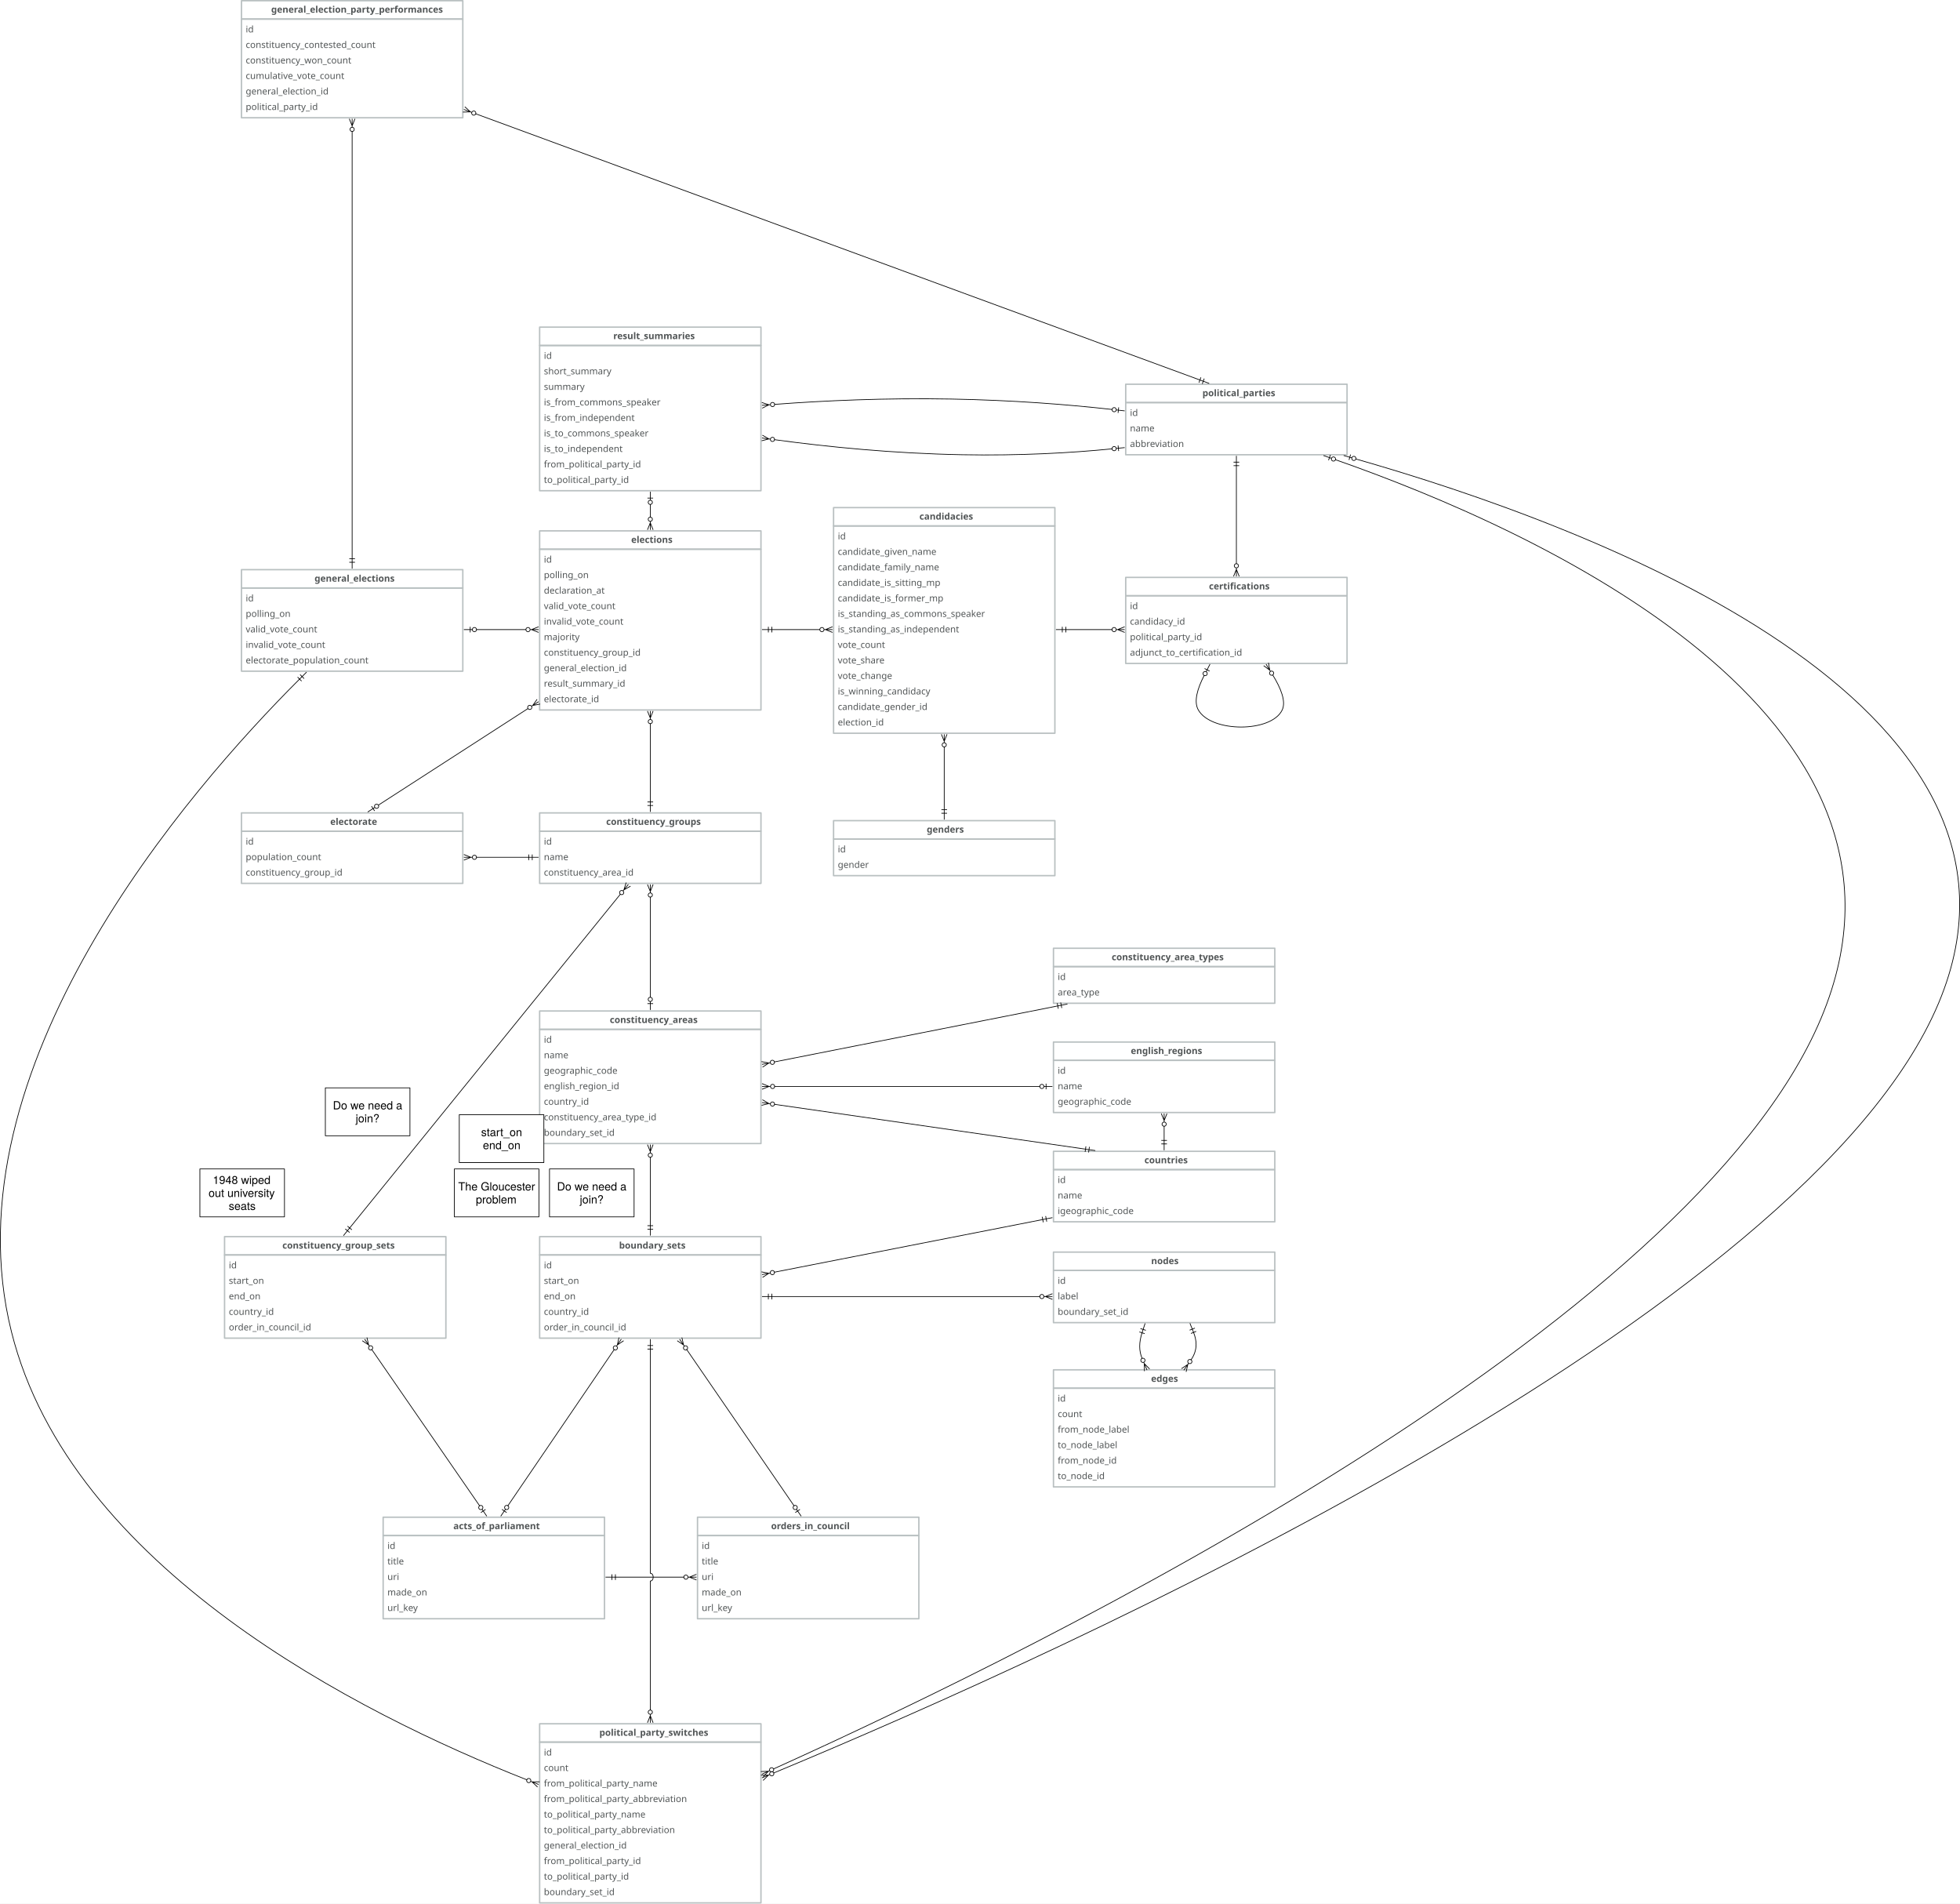
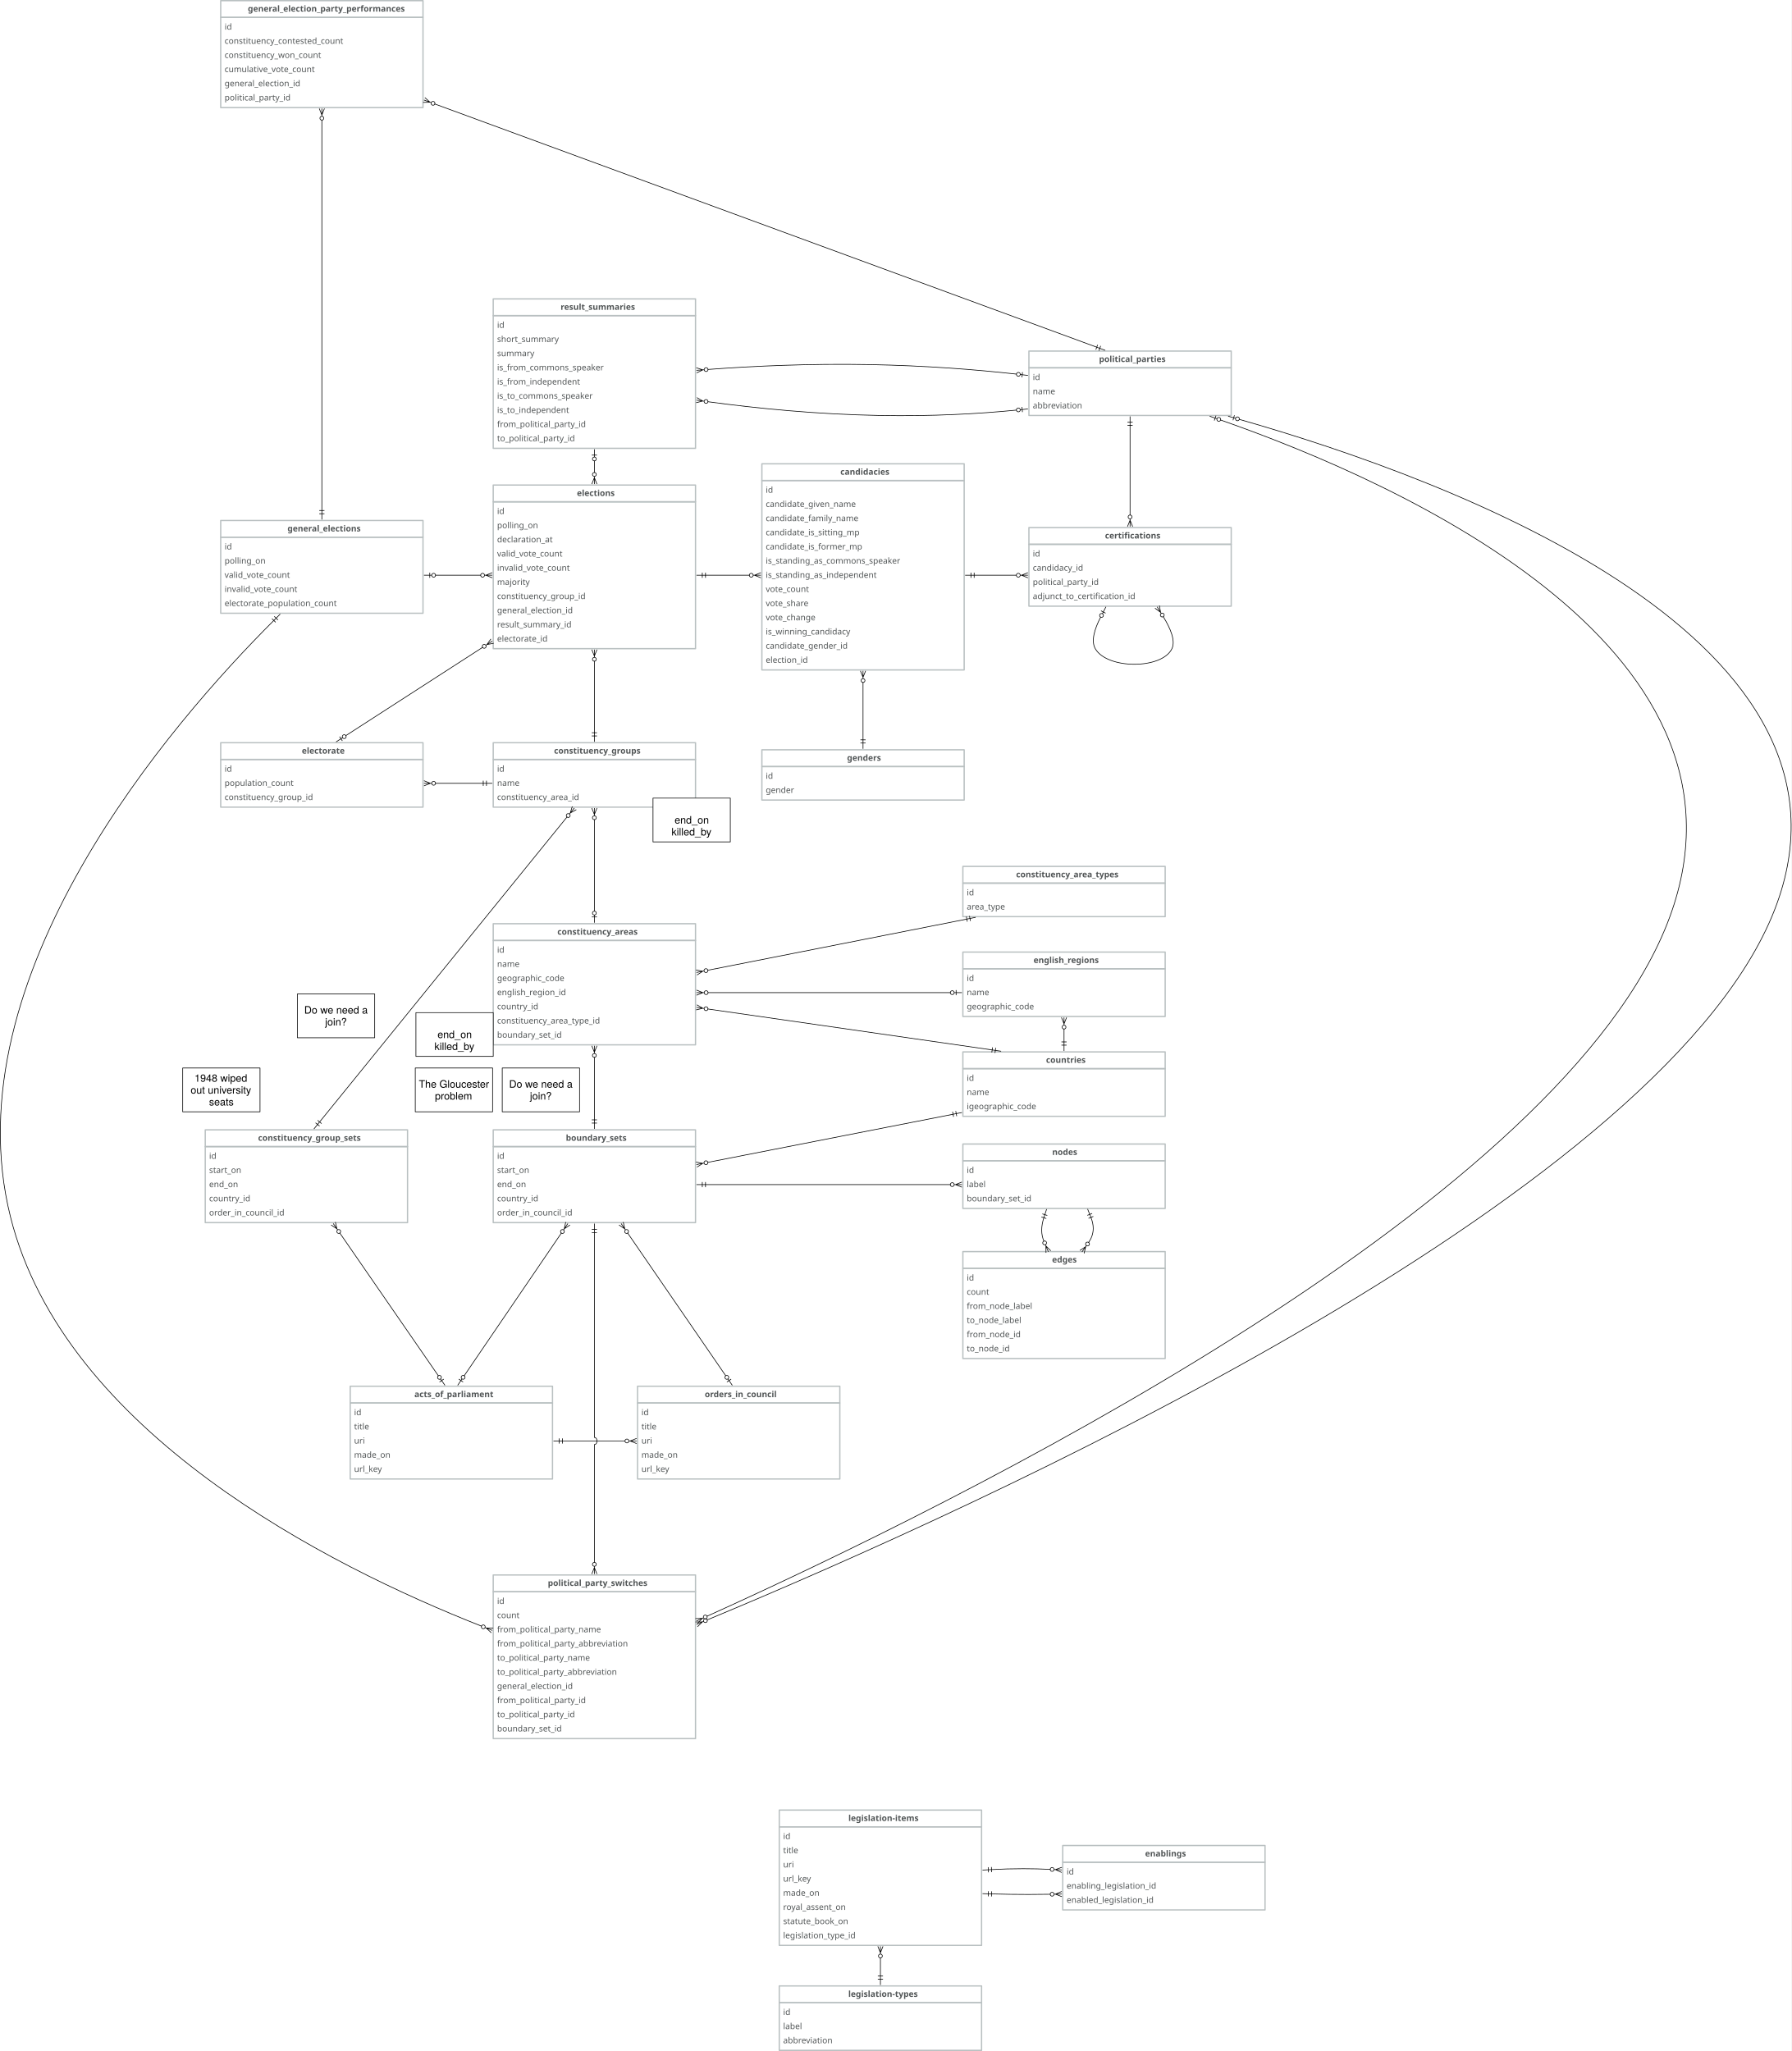
- <svg xmlns="http://www.w3.org/2000/svg" version="1.1" viewBox="-279.587 -654 2780.697 2700" width="2780.697" height="2700">
+ <svg xmlns="http://www.w3.org/2000/svg" version="1.1" viewBox="-279.587 -654 2780.697 3184" width="2780.697" height="3184">
  <defs>
    <marker orient="auto" overflow="visible" markerUnits="strokeWidth" id="CrowBall_Marker" stroke-linejoin="miter" stroke-miterlimit="10" viewBox="-1 -5 20 10" markerWidth="20" markerHeight="10" color="black">
      <g>
        <path d="M 18 0 L 6 0 M 18 4 L 8 0 L 18 -4 M .879 2.121 C -.293 .95 -.293 -.95 .879 -2.121 C 2.05 -3.293 3.95 -3.293 5.121 -2.121 C 6.293 -.95 6.293 .95 5.121 2.121 C 3.95 3.293 2.05 3.293 .879 2.121" fill="none" stroke="currentColor" stroke-width="1" />
      </g>
    </marker>
    <marker orient="auto" overflow="visible" markerUnits="strokeWidth" id="BarBall_Marker" stroke-linejoin="miter" stroke-miterlimit="10" viewBox="-19 -5 20 10" markerWidth="20" markerHeight="10" color="black">
      <g>
        <path d="M -18 0 L -6 0 M -9 -4 L -9 4 M -.879 -2.121 C .293 -.95 .293 .95 -.879 2.121 C -2.05 3.293 -3.95 3.293 -5.121 2.121 C -6.293 .95 -6.293 -.95 -5.121 -2.121 C -3.95 -3.293 -2.05 -3.293 -.879 -2.121" fill="none" stroke="currentColor" stroke-width="1" />
      </g>
    </marker>
    <marker orient="auto" overflow="visible" markerUnits="strokeWidth" id="DoubleBar_Marker" stroke-linejoin="miter" stroke-miterlimit="10" viewBox="-15 -5 16 10" markerWidth="16" markerHeight="10" color="black">
      <g>
        <path d="M -14 0 L 0 0 M -5 -4 L -5 4 M 0 -4 L 0 4" fill="none" stroke="currentColor" stroke-width="1" />
      </g>
    </marker>
  </defs>
  <g id="Canvas_1" fill-opacity="1" stroke="none" stroke-opacity="1" stroke-dasharray="none" fill="none">
-     <rect fill="white" x="-279.587" y="-654" width="2780.697" height="2700" />
+     <rect fill="white" x="-279.587" y="-654" width="2780.697" height="3184" />
    <g id="Canvas_1_Layer_1">
      <g id="Group_2">
        <g id="Graphic_4">
          <rect x="63" y="180" width="314" height="118" stroke="#b9c0c1" stroke-linecap="round" stroke-linejoin="round" stroke-width="2" />
          <text transform="translate(69 186)" fill="#515556">
            <tspan font-family="Avenir" font-size="13" fill="#515556" x="0" y="13">id</tspan>
            <tspan font-family="Avenir" font-size="13" fill="#515556" x="0" y="35">polling_on</tspan>
            <tspan font-family="Avenir" font-size="13" fill="#515556" x="0" y="57">valid_vote_count</tspan>
            <tspan font-family="Avenir" font-size="13" fill="#515556" x="0" y="79">invalid_vote_count</tspan>
            <tspan font-family="Avenir" font-size="13" fill="#515556" x="0" y="101">electorate_population_count</tspan>
          </text>
        </g>
        <g id="Graphic_3">
          <rect x="63" y="154" width="314" height="26" stroke="#b9c0c1" stroke-linecap="round" stroke-linejoin="round" stroke-width="2" />
          <text transform="translate(69 158)" fill="#515556">
            <tspan font-family="Avenir" font-weight="bold" font-size="13" fill="#515556" x="97.661" y="13">general_elections</tspan>
          </text>
        </g>
      </g>
      <g id="Group_5">
        <g id="Graphic_7">
          <rect x="486" y="806" width="314" height="162" stroke="#b9c0c1" stroke-linecap="round" stroke-linejoin="round" stroke-width="2" />
          <text transform="translate(492 812)" fill="#515556">
            <tspan font-family="Avenir" font-size="13" fill="#515556" x="0" y="13">id</tspan>
            <tspan font-family="Avenir" font-size="13" fill="#515556" x="0" y="35">name</tspan>
            <tspan font-family="Avenir" font-size="13" fill="#515556" x="0" y="57">geographic_code</tspan>
            <tspan font-family="Avenir" font-size="13" fill="#515556" x="0" y="79">english_region_id</tspan>
            <tspan font-family="Avenir" font-size="13" fill="#515556" x="0" y="101">country_id</tspan>
            <tspan font-family="Avenir" font-size="13" fill="#515556" x="0" y="123">constituency_area_type_id</tspan>
            <tspan font-family="Avenir" font-size="13" fill="#515556" x="0" y="145">boundary_set_id</tspan>
          </text>
        </g>
        <g id="Graphic_6">
          <rect x="486" y="780" width="314" height="26" stroke="#b9c0c1" stroke-linecap="round" stroke-linejoin="round" stroke-width="2" />
          <text transform="translate(492 784)" fill="#515556">
            <tspan font-family="Avenir" font-weight="bold" font-size="13" fill="#515556" x="93.573" y="13">constituency_areas</tspan>
          </text>
        </g>
      </g>
      <g id="Group_8">
        <g id="Graphic_10">
          <rect x="486" y="525" width="314" height="74" stroke="#b9c0c1" stroke-linecap="round" stroke-linejoin="round" stroke-width="2" />
          <text transform="translate(492 531)" fill="#515556">
            <tspan font-family="Avenir" font-size="13" fill="#515556" x="0" y="13">id</tspan>
            <tspan font-family="Avenir" font-size="13" fill="#515556" x="0" y="35">name</tspan>
            <tspan font-family="Avenir" font-size="13" fill="#515556" x="0" y="57">constituency_area_id</tspan>
          </text>
        </g>
        <g id="Graphic_9">
          <rect x="486" y="499" width="314" height="26" stroke="#b9c0c1" stroke-linecap="round" stroke-linejoin="round" stroke-width="2" />
          <text transform="translate(492 503)" fill="#515556">
            <tspan font-family="Avenir" font-weight="bold" font-size="13" fill="#515556" x="88.398" y="13">constituency_groups</tspan>
          </text>
        </g>
      </g>
      <g id="Line_11">
        <line x1="643" y1="760.5" x2="643" y2="618.5" marker-end="url(#CrowBall_Marker)" marker-start="url(#BarBall_Marker)" stroke="black" stroke-linecap="round" stroke-linejoin="round" stroke-width="1" />
      </g>
      <g id="Group_12">
        <g id="Graphic_14">
          <rect x="486" y="125" width="314" height="228" stroke="#b9c0c1" stroke-linecap="round" stroke-linejoin="round" stroke-width="2" />
          <text transform="translate(492 131)" fill="#515556">
            <tspan font-family="Avenir" font-size="13" fill="#515556" x="0" y="13">id</tspan>
            <tspan font-family="Avenir" font-size="13" fill="#515556" x="0" y="35">polling_on</tspan>
            <tspan font-family="Avenir" font-size="13" fill="#515556" x="0" y="57">declaration_at</tspan>
            <tspan font-family="Avenir" font-size="13" fill="#515556" x="0" y="79">valid_vote_count</tspan>
            <tspan font-family="Avenir" font-size="13" fill="#515556" x="0" y="101">invalid_vote_count</tspan>
            <tspan font-family="Avenir" font-size="13" fill="#515556" x="0" y="123">majority</tspan>
            <tspan font-family="Avenir" font-size="13" fill="#515556" x="0" y="145">constituency_group_id</tspan>
            <tspan font-family="Avenir" font-size="13" fill="#515556" x="0" y="167">general_election_id</tspan>
            <tspan font-family="Avenir" font-size="13" fill="#515556" x="0" y="189">result_summary_id</tspan>
            <tspan font-family="Avenir" font-size="13" fill="#515556" x="0" y="211">electorate_id</tspan>
          </text>
        </g>
        <g id="Graphic_13">
          <rect x="486" y="99" width="314" height="26" stroke="#b9c0c1" stroke-linecap="round" stroke-linejoin="round" stroke-width="2" />
          <text transform="translate(492 103)" fill="#515556">
            <tspan font-family="Avenir" font-weight="bold" font-size="13" fill="#515556" x="123.908" y="13">elections</tspan>
          </text>
        </g>
      </g>
      <g id="Line_15">
        <line x1="643" y1="483.5" x2="643" y2="372.5" marker-end="url(#CrowBall_Marker)" marker-start="url(#DoubleBar_Marker)" stroke="black" stroke-linecap="round" stroke-linejoin="round" stroke-width="1" />
      </g>
      <g id="Line_16">
        <line x1="396.5" y1="239" x2="466.5" y2="239" marker-end="url(#CrowBall_Marker)" marker-start="url(#BarBall_Marker)" stroke="black" stroke-linecap="round" stroke-linejoin="round" stroke-width="1" />
      </g>
      <g id="Group_17">
        <g id="Graphic_19">
          <rect x="903" y="92" width="314" height="294" stroke="#b9c0c1" stroke-linecap="round" stroke-linejoin="round" stroke-width="2" />
          <text transform="translate(909 98)" fill="#515556">
            <tspan font-family="Avenir" font-size="13" fill="#515556" x="0" y="13">id</tspan>
            <tspan font-family="Avenir" font-size="13" fill="#515556" x="0" y="35">candidate_given_name</tspan>
            <tspan font-family="Avenir" font-size="13" fill="#515556" x="0" y="57">candidate_family_name</tspan>
            <tspan font-family="Avenir" font-size="13" fill="#515556" x="0" y="79">candidate_is_sitting_mp</tspan>
            <tspan font-family="Avenir" font-size="13" fill="#515556" x="0" y="101">candidate_is_former_mp</tspan>
            <tspan font-family="Avenir" font-size="13" fill="#515556" x="0" y="123">is_standing_as_commons_speaker</tspan>
            <tspan font-family="Avenir" font-size="13" fill="#515556" x="0" y="145">is_standing_as_independent</tspan>
            <tspan font-family="Avenir" font-size="13" fill="#515556" x="0" y="167">vote_count</tspan>
            <tspan font-family="Avenir" font-size="13" fill="#515556" x="0" y="189">vote_share</tspan>
            <tspan font-family="Avenir" font-size="13" fill="#515556" x="0" y="211">vote_change</tspan>
            <tspan font-family="Avenir" font-size="13" fill="#515556" x="0" y="233">is_winning_candidacy</tspan>
            <tspan font-family="Avenir" font-size="13" fill="#515556" x="0" y="255">candidate_gender_id</tspan>
            <tspan font-family="Avenir" font-size="13" fill="#515556" x="0" y="277">election_id</tspan>
          </text>
        </g>
        <g id="Graphic_18">
          <rect x="903" y="66" width="314" height="26" stroke="#b9c0c1" stroke-linecap="round" stroke-linejoin="round" stroke-width="2" />
          <text transform="translate(909 70)" fill="#515556">
            <tspan font-family="Avenir" font-weight="bold" font-size="13" fill="#515556" x="115.829" y="13">candidacies</tspan>
          </text>
        </g>
      </g>
      <g id="Group_20">
        <g id="Graphic_22">
          <rect x="903" y="536" width="314" height="52" stroke="#b9c0c1" stroke-linecap="round" stroke-linejoin="round" stroke-width="2" />
          <text transform="translate(909 542)" fill="#515556">
            <tspan font-family="Avenir" font-size="13" fill="#515556" x="0" y="13">id</tspan>
            <tspan font-family="Avenir" font-size="13" fill="#515556" x="0" y="35">gender</tspan>
          </text>
        </g>
        <g id="Graphic_21">
          <rect x="903" y="510" width="314" height="26" stroke="#b9c0c1" stroke-linecap="round" stroke-linejoin="round" stroke-width="2" />
          <text transform="translate(909 514)" fill="#515556">
            <tspan font-family="Avenir" font-weight="bold" font-size="13" fill="#515556" x="126.203" y="13">genders</tspan>
          </text>
        </g>
      </g>
      <g id="Line_23">
        <line x1="1060" y1="494.5" x2="1060" y2="405.5" marker-end="url(#CrowBall_Marker)" marker-start="url(#DoubleBar_Marker)" stroke="black" stroke-linecap="round" stroke-linejoin="round" stroke-width="1" />
      </g>
      <g id="Line_24">
        <line x1="815.5" y1="239" x2="883.5" y2="239" marker-end="url(#CrowBall_Marker)" marker-start="url(#DoubleBar_Marker)" stroke="black" stroke-linecap="round" stroke-linejoin="round" stroke-width="1" />
      </g>
      <g id="Group_25">
        <g id="Graphic_27">
          <rect x="1215" y="1005" width="314" height="74" stroke="#b9c0c1" stroke-linecap="round" stroke-linejoin="round" stroke-width="2" />
          <text transform="translate(1221 1011)" fill="#515556">
            <tspan font-family="Avenir" font-size="13" fill="#515556" x="0" y="13">id</tspan>
            <tspan font-family="Avenir" font-size="13" fill="#515556" x="0" y="35">name</tspan>
            <tspan font-family="Avenir" font-size="13" fill="#515556" x="0" y="57">igeographic_code</tspan>
          </text>
        </g>
        <g id="Graphic_26">
          <rect x="1215" y="979" width="314" height="26" stroke="#b9c0c1" stroke-linecap="round" stroke-linejoin="round" stroke-width="2" />
          <text transform="translate(1221 983)" fill="#515556">
            <tspan font-family="Avenir" font-weight="bold" font-size="13" fill="#515556" x="123.076" y="13">countries</tspan>
          </text>
        </g>
      </g>
      <g id="Group_28">
        <g id="Graphic_30">
          <rect x="1215" y="850" width="314" height="74" stroke="#b9c0c1" stroke-linecap="round" stroke-linejoin="round" stroke-width="2" />
          <text transform="translate(1221 856)" fill="#515556">
            <tspan font-family="Avenir" font-size="13" fill="#515556" x="0" y="13">id</tspan>
            <tspan font-family="Avenir" font-size="13" fill="#515556" x="0" y="35">name</tspan>
            <tspan font-family="Avenir" font-size="13" fill="#515556" x="0" y="57">geographic_code</tspan>
          </text>
        </g>
        <g id="Graphic_29">
          <rect x="1215" y="824" width="314" height="26" stroke="#b9c0c1" stroke-linecap="round" stroke-linejoin="round" stroke-width="2" />
          <text transform="translate(1221 828)" fill="#515556">
            <tspan font-family="Avenir" font-weight="bold" font-size="13" fill="#515556" x="103.68" y="13">english_regions</tspan>
          </text>
        </g>
      </g>
      <g id="Line_31">
        <line x1="1195.5" y1="887" x2="819.5" y2="887" marker-end="url(#CrowBall_Marker)" marker-start="url(#BarBall_Marker)" stroke="black" stroke-linecap="round" stroke-linejoin="round" stroke-width="1" />
      </g>
      <g id="Line_32">
        <line x1="1260.448" y1="975.933" x2="819.311" y2="912.395" marker-end="url(#CrowBall_Marker)" marker-start="url(#DoubleBar_Marker)" stroke="black" stroke-linecap="round" stroke-linejoin="round" stroke-width="1" />
      </g>
      <g id="Line_33">
        <line x1="1372" y1="963.5" x2="1372" y2="943.5" marker-end="url(#CrowBall_Marker)" marker-start="url(#DoubleBar_Marker)" stroke="black" stroke-linecap="round" stroke-linejoin="round" stroke-width="1" />
      </g>
      <g id="Group_34">
        <g id="Graphic_36">
          <rect x="1215" y="717" width="314" height="52" stroke="#b9c0c1" stroke-linecap="round" stroke-linejoin="round" stroke-width="2" />
          <text transform="translate(1221 723)" fill="#515556">
            <tspan font-family="Avenir" font-size="13" fill="#515556" x="0" y="13">id</tspan>
            <tspan font-family="Avenir" font-size="13" fill="#515556" x="0" y="35">area_type</tspan>
          </text>
        </g>
        <g id="Graphic_35">
          <rect x="1215" y="691" width="314" height="26" stroke="#b9c0c1" stroke-linecap="round" stroke-linejoin="round" stroke-width="2" />
          <text transform="translate(1221 695)" fill="#515556">
            <tspan font-family="Avenir" font-weight="bold" font-size="13" fill="#515556" x="76.594" y="13">constituency_area_types</tspan>
          </text>
        </g>
      </g>
      <g id="Line_37">
        <line x1="1221.087" y1="772.81" x2="819.149" y2="852.205" marker-end="url(#CrowBall_Marker)" marker-start="url(#DoubleBar_Marker)" stroke="black" stroke-linecap="round" stroke-linejoin="round" stroke-width="1" />
      </g>
      <g id="Group_38">
        <g id="Graphic_40">
          <rect x="1317.5" y="-83" width="314" height="74" stroke="#b9c0c1" stroke-linecap="round" stroke-linejoin="round" stroke-width="2" />
          <text transform="translate(1323.5 -77)" fill="#515556">
            <tspan font-family="Avenir" font-size="13" fill="#515556" x="0" y="13">id</tspan>
            <tspan font-family="Avenir" font-size="13" fill="#515556" x="0" y="35">name</tspan>
            <tspan font-family="Avenir" font-size="13" fill="#515556" x="0" y="57">abbreviation</tspan>
          </text>
        </g>
        <g id="Graphic_39">
          <rect x="1317.5" y="-109" width="314" height="26" stroke="#b9c0c1" stroke-linecap="round" stroke-linejoin="round" stroke-width="2" />
          <text transform="translate(1323.5 -105)" fill="#515556">
            <tspan font-family="Avenir" font-weight="bold" font-size="13" fill="#515556" x="102.809" y="13">political_parties</tspan>
          </text>
        </g>
      </g>
      <g id="Group_41">
        <g id="Graphic_43">
          <rect x="1317.5" y="191" width="314" height="96" stroke="#b9c0c1" stroke-linecap="round" stroke-linejoin="round" stroke-width="2" />
          <text transform="translate(1323.5 197)" fill="#515556">
            <tspan font-family="Avenir" font-size="13" fill="#515556" x="0" y="13">id</tspan>
            <tspan font-family="Avenir" font-size="13" fill="#515556" x="0" y="35">candidacy_id</tspan>
            <tspan font-family="Avenir" font-size="13" fill="#515556" x="0" y="57">political_party_id</tspan>
            <tspan font-family="Avenir" font-size="13" fill="#515556" x="0" y="79">adjunct_to_certification_id</tspan>
          </text>
        </g>
        <g id="Graphic_42">
          <rect x="1317.5" y="165" width="314" height="26" stroke="#b9c0c1" stroke-linecap="round" stroke-linejoin="round" stroke-width="2" />
          <text transform="translate(1323.5 169)" fill="#515556">
            <tspan font-family="Avenir" font-weight="bold" font-size="13" fill="#515556" x="112.097" y="13">certifications</tspan>
          </text>
        </g>
      </g>
      <g id="Line_44">
        <line x1="1232.5" y1="239" x2="1298" y2="239" marker-end="url(#CrowBall_Marker)" marker-start="url(#DoubleBar_Marker)" stroke="black" stroke-linecap="round" stroke-linejoin="round" stroke-width="1" />
      </g>
      <g id="Line_45">
        <line x1="1474.5" y1="6.5" x2="1474.5" y2="145.5" marker-end="url(#CrowBall_Marker)" marker-start="url(#DoubleBar_Marker)" stroke="black" stroke-linecap="round" stroke-linejoin="round" stroke-width="1" />
      </g>
      <g id="Line_46">
        <path d="M 1428.805 304.059 C 1419.198 322.706 1413.754 341.168 1420.5 353 C 1438.915 385.297 1524.201 385.297 1539.5 353 C 1545.174 341.022 1537.699 322.249 1526.048 303.369" marker-end="url(#CrowBall_Marker)" marker-start="url(#BarBall_Marker)" stroke="black" stroke-linecap="round" stroke-linejoin="round" stroke-width="1" />
      </g>
      <g id="Group_47">
        <g id="Graphic_49">
          <rect x="486" y="1126" width="314" height="118" stroke="#b9c0c1" stroke-linecap="round" stroke-linejoin="round" stroke-width="2" />
          <text transform="translate(492 1132)" fill="#515556">
            <tspan font-family="Avenir" font-size="13" fill="#515556" x="0" y="13">id</tspan>
            <tspan font-family="Avenir" font-size="13" fill="#515556" x="0" y="35">start_on</tspan>
            <tspan font-family="Avenir" font-size="13" fill="#515556" x="0" y="57">end_on</tspan>
            <tspan font-family="Avenir" font-size="13" fill="#515556" x="0" y="79">country_id</tspan>
            <tspan font-family="Avenir" font-size="13" fill="#515556" x="0" y="101">order_in_council_id</tspan>
          </text>
        </g>
        <g id="Graphic_48">
          <rect x="486" y="1100" width="314" height="26" stroke="#b9c0c1" stroke-linecap="round" stroke-linejoin="round" stroke-width="2" />
          <text transform="translate(492 1104)" fill="#515556">
            <tspan font-family="Avenir" font-weight="bold" font-size="13" fill="#515556" x="106.709" y="13">boundary_sets</tspan>
          </text>
        </g>
      </g>
      <g id="Line_50">
        <line x1="1199.771" y1="1075.784" x2="819.154" y2="1150.446" marker-end="url(#CrowBall_Marker)" marker-start="url(#DoubleBar_Marker)" stroke="black" stroke-linecap="round" stroke-linejoin="round" stroke-width="1" />
      </g>
      <g id="Line_51">
        <line x1="643" y1="1084.5" x2="643" y2="987.5" marker-end="url(#CrowBall_Marker)" marker-start="url(#DoubleBar_Marker)" stroke="black" stroke-linecap="round" stroke-linejoin="round" stroke-width="1" />
      </g>
      <g id="Group_52">
        <g id="Graphic_54">
          <rect x="710" y="1524" width="314" height="118" stroke="#b9c0c1" stroke-linecap="round" stroke-linejoin="round" stroke-width="2" />
          <text transform="translate(716 1530)" fill="#515556">
            <tspan font-family="Avenir" font-size="13" fill="#515556" x="0" y="13">id</tspan>
            <tspan font-family="Avenir" font-size="13" fill="#515556" x="0" y="35">title</tspan>
            <tspan font-family="Avenir" font-size="13" fill="#515556" x="0" y="57">uri</tspan>
            <tspan font-family="Avenir" font-size="13" fill="#515556" x="0" y="79">made_on</tspan>
            <tspan font-family="Avenir" font-size="13" fill="#515556" x="0" y="101">url_key</tspan>
          </text>
        </g>
        <g id="Graphic_53">
          <rect x="710" y="1498" width="314" height="26" stroke="#b9c0c1" stroke-linecap="round" stroke-linejoin="round" stroke-width="2" />
          <text transform="translate(716 1502)" fill="#515556">
            <tspan font-family="Avenir" font-weight="bold" font-size="13" fill="#515556" x="98.389" y="13">orders_in_council</tspan>
          </text>
        </g>
      </g>
      <g id="Line_55">
        <line x1="846.904" y1="1481.753" x2="694.704" y2="1260.247" marker-end="url(#CrowBall_Marker)" marker-start="url(#BarBall_Marker)" stroke="black" stroke-linecap="round" stroke-linejoin="round" stroke-width="1" />
      </g>
      <g id="Group_57">
        <g id="Graphic_59">
          <rect x="63" y="525" width="314" height="74" stroke="#b9c0c1" stroke-linecap="round" stroke-linejoin="round" stroke-width="2" />
          <text transform="translate(69 531)" fill="#515556">
            <tspan font-family="Avenir" font-size="13" fill="#515556" x="0" y="13">id</tspan>
            <tspan font-family="Avenir" font-size="13" fill="#515556" x="0" y="35">population_count</tspan>
            <tspan font-family="Avenir" font-size="13" fill="#515556" x="0" y="57">constituency_group_id</tspan>
          </text>
        </g>
        <g id="Graphic_58">
          <rect x="63" y="499" width="314" height="26" stroke="#b9c0c1" stroke-linecap="round" stroke-linejoin="round" stroke-width="2" />
          <text transform="translate(69 503)" fill="#515556">
            <tspan font-family="Avenir" font-weight="bold" font-size="13" fill="#515556" x="119.943" y="13">electorate</tspan>
          </text>
        </g>
      </g>
      <g id="Line_60">
        <line x1="470.5" y1="562" x2="396.5" y2="562" marker-end="url(#CrowBall_Marker)" marker-start="url(#DoubleBar_Marker)" stroke="black" stroke-linecap="round" stroke-linejoin="round" stroke-width="1" />
      </g>
      <g id="Line_61">
        <line x1="257.236" y1="487.968" x2="469.456" y2="351.003" marker-end="url(#CrowBall_Marker)" marker-start="url(#BarBall_Marker)" stroke="black" stroke-linecap="round" stroke-linejoin="round" stroke-width="1" />
      </g>
      <g id="Group_62">
        <g id="Graphic_64">
          <rect x="486" y="-164" width="314" height="206" stroke="#b9c0c1" stroke-linecap="round" stroke-linejoin="round" stroke-width="2" />
          <text transform="translate(492 -158)" fill="#515556">
            <tspan font-family="Avenir" font-size="13" fill="#515556" x="0" y="13">id</tspan>
            <tspan font-family="Avenir" font-size="13" fill="#515556" x="0" y="35">short_summary</tspan>
            <tspan font-family="Avenir" font-size="13" fill="#515556" x="0" y="57">summary</tspan>
            <tspan font-family="Avenir" font-size="13" fill="#515556" x="0" y="79">is_from_commons_speaker</tspan>
            <tspan font-family="Avenir" font-size="13" fill="#515556" x="0" y="101">is_from_independent</tspan>
            <tspan font-family="Avenir" font-size="13" fill="#515556" x="0" y="123">is_to_commons_speaker</tspan>
            <tspan font-family="Avenir" font-size="13" fill="#515556" x="0" y="145">is_to_independent</tspan>
            <tspan font-family="Avenir" font-size="13" fill="#515556" x="0" y="167">from_political_party_id</tspan>
            <tspan font-family="Avenir" font-size="13" fill="#515556" x="0" y="189">to_political_party_id</tspan>
          </text>
        </g>
        <g id="Graphic_63">
          <rect x="486" y="-190" width="314" height="26" stroke="#b9c0c1" stroke-linecap="round" stroke-linejoin="round" stroke-width="2" />
          <text transform="translate(492 -186)" fill="#515556">
            <tspan font-family="Avenir" font-weight="bold" font-size="13" fill="#515556" x="98.513" y="13">result_summaries</tspan>
          </text>
        </g>
      </g>
      <g id="Line_65">
        <line x1="643" y1="61.5" x2="643" y2="79.5" marker-end="url(#CrowBall_Marker)" marker-start="url(#BarBall_Marker)" stroke="black" stroke-linecap="round" stroke-linejoin="round" stroke-width="1" />
      </g>
      <g id="Group_66">
        <g id="Graphic_68">
          <rect x="63" y="-627" width="314" height="140" stroke="#b9c0c1" stroke-linecap="round" stroke-linejoin="round" stroke-width="2" />
          <text transform="translate(69 -621)" fill="#515556">
            <tspan font-family="Avenir" font-size="13" fill="#515556" x="0" y="13">id</tspan>
            <tspan font-family="Avenir" font-size="13" fill="#515556" x="0" y="35">constituency_contested_count</tspan>
            <tspan font-family="Avenir" font-size="13" fill="#515556" x="0" y="57">constituency_won_count</tspan>
            <tspan font-family="Avenir" font-size="13" fill="#515556" x="0" y="79">cumulative_vote_count</tspan>
            <tspan font-family="Avenir" font-size="13" fill="#515556" x="0" y="101">general_election_id</tspan>
            <tspan font-family="Avenir" font-size="13" fill="#515556" x="0" y="123">political_party_id</tspan>
          </text>
        </g>
        <g id="Graphic_67">
          <rect x="63" y="-653" width="314" height="26" stroke="#b9c0c1" stroke-linecap="round" stroke-linejoin="round" stroke-width="2" />
          <text transform="translate(69 -649)" fill="#515556">
            <tspan font-family="Avenir" font-weight="bold" font-size="13" fill="#515556" x="36.151" y="13">general_election_party_performances</tspan>
          </text>
        </g>
      </g>
      <g id="Line_69">
        <line x1="220" y1="138.5" x2="220" y2="-467.5" marker-end="url(#CrowBall_Marker)" marker-start="url(#DoubleBar_Marker)" stroke="black" stroke-linecap="round" stroke-linejoin="round" stroke-width="1" />
      </g>
      <g id="Line_70">
        <line x1="1422.792" y1="-115.001" x2="395.365" y2="-492.558" marker-end="url(#CrowBall_Marker)" marker-start="url(#DoubleBar_Marker)" stroke="black" stroke-linecap="round" stroke-linejoin="round" stroke-width="1" />
      </g>
      <g id="Line_71">
        <path d="M 1298.121 -73.224 C 1234.537 -80.321 1156.791 -86.434 1070 -88 C 976.44 -89.688 889.842 -85.776 819.434 -80.446" marker-end="url(#CrowBall_Marker)" marker-start="url(#BarBall_Marker)" stroke="black" stroke-linecap="round" stroke-linejoin="round" stroke-width="1" />
      </g>
      <g id="Line_72">
        <path d="M 1298.092 -17.353 C 1239.253 -11.514 1167.582 -7.528 1086 -9 C 987.917 -10.769 894.712 -20.08 819.326 -30.346" marker-end="url(#CrowBall_Marker)" marker-start="url(#BarBall_Marker)" stroke="black" stroke-linecap="round" stroke-linejoin="round" stroke-width="1" />
      </g>
      <g id="Group_73">
        <g id="Graphic_75">
          <rect x="486" y="1817" width="314" height="228" stroke="#b9c0c1" stroke-linecap="round" stroke-linejoin="round" stroke-width="2" />
          <text transform="translate(492 1823)" fill="#515556">
            <tspan font-family="Avenir" font-size="13" fill="#515556" x="0" y="13">id</tspan>
            <tspan font-family="Avenir" font-size="13" fill="#515556" x="0" y="35">count</tspan>
            <tspan font-family="Avenir" font-size="13" fill="#515556" x="0" y="57">from_political_party_name</tspan>
            <tspan font-family="Avenir" font-size="13" fill="#515556" x="0" y="79">from_political_party_abbreviation</tspan>
            <tspan font-family="Avenir" font-size="13" fill="#515556" x="0" y="101">to_political_party_name</tspan>
            <tspan font-family="Avenir" font-size="13" fill="#515556" x="0" y="123">to_political_party_abbreviation</tspan>
            <tspan font-family="Avenir" font-size="13" fill="#515556" x="0" y="145">general_election_id</tspan>
            <tspan font-family="Avenir" font-size="13" fill="#515556" x="0" y="167">from_political_party_id</tspan>
            <tspan font-family="Avenir" font-size="13" fill="#515556" x="0" y="189">to_political_party_id</tspan>
            <tspan font-family="Avenir" font-size="13" fill="#515556" x="0" y="211">boundary_set_id</tspan>
          </text>
        </g>
        <g id="Graphic_74">
          <rect x="486" y="1791" width="314" height="26" stroke="#b9c0c1" stroke-linecap="round" stroke-linejoin="round" stroke-width="2" />
          <text transform="translate(492 1795)" fill="#515556">
            <tspan font-family="Avenir" font-weight="bold" font-size="13" fill="#515556" x="78.74" y="13">political_party_switches</tspan>
          </text>
        </g>
      </g>
      <g id="Line_76">
        <path d="M 145.452 309.205 C -11.997 466.349 -356.591 861.968 -263.333 1235 C -179.694 1569.558 228.686 1776.148 467.767 1870.429" marker-end="url(#CrowBall_Marker)" marker-start="url(#DoubleBar_Marker)" stroke="black" stroke-linecap="round" stroke-linejoin="round" stroke-width="1" />
      </g>
      <g id="Line_77">
        <path d="M 1644.03 -2.976 C 1973.057 90.908 2650.787 340.741 2470.667 769 C 2283.357 1214.353 1238.383 1686.142 818.098 1860.753" marker-end="url(#CrowBall_Marker)" marker-start="url(#BarBall_Marker)" stroke="black" stroke-linecap="round" stroke-linejoin="round" stroke-width="1" />
      </g>
      <g id="Line_78">
        <path d="M 1615.045 -1.962 C 1896.051 96.275 2485.322 359.216 2304 790.333 C 2119.586 1228.801 1205.968 1679.818 817.872 1855.023" marker-end="url(#CrowBall_Marker)" marker-start="url(#BarBall_Marker)" stroke="black" stroke-linecap="round" stroke-linejoin="round" stroke-width="1" />
      </g>
      <g id="Group_79">
        <g id="Graphic_81">
          <rect x="1215" y="1148" width="314" height="74" stroke="#b9c0c1" stroke-linecap="round" stroke-linejoin="round" stroke-width="2" />
          <text transform="translate(1221 1154)" fill="#515556">
            <tspan font-family="Avenir" font-size="13" fill="#515556" x="0" y="13">id</tspan>
            <tspan font-family="Avenir" font-size="13" fill="#515556" x="0" y="35">label</tspan>
            <tspan font-family="Avenir" font-size="13" fill="#515556" x="0" y="57">boundary_set_id</tspan>
          </text>
        </g>
        <g id="Graphic_80">
          <rect x="1215" y="1122" width="314" height="26" stroke="#b9c0c1" stroke-linecap="round" stroke-linejoin="round" stroke-width="2" />
          <text transform="translate(1221 1126)" fill="#515556">
            <tspan font-family="Avenir" font-weight="bold" font-size="13" fill="#515556" x="132.592" y="13">nodes</tspan>
          </text>
        </g>
      </g>
      <g id="Group_82">
        <g id="Graphic_84">
          <rect x="1215" y="1315" width="314" height="140" stroke="#b9c0c1" stroke-linecap="round" stroke-linejoin="round" stroke-width="2" />
          <text transform="translate(1221 1321)" fill="#515556">
            <tspan font-family="Avenir" font-size="13" fill="#515556" x="0" y="13">id</tspan>
            <tspan font-family="Avenir" font-size="13" fill="#515556" x="0" y="35">count</tspan>
            <tspan font-family="Avenir" font-size="13" fill="#515556" x="0" y="57">from_node_label</tspan>
            <tspan font-family="Avenir" font-size="13" fill="#515556" x="0" y="79">to_node_label</tspan>
            <tspan font-family="Avenir" font-size="13" fill="#515556" x="0" y="101">from_node_id</tspan>
            <tspan font-family="Avenir" font-size="13" fill="#515556" x="0" y="123">to_node_id</tspan>
          </text>
        </g>
        <g id="Graphic_83">
          <rect x="1215" y="1289" width="314" height="26" stroke="#b9c0c1" stroke-linecap="round" stroke-linejoin="round" stroke-width="2" />
          <text transform="translate(1221 1293)" fill="#515556">
            <tspan font-family="Avenir" font-weight="bold" font-size="13" fill="#515556" x="132.462" y="13">edges</tspan>
          </text>
        </g>
      </g>
      <g id="Line_85">
        <path d="M 1340.665 1236.424 C 1338.606 1242.802 1337.333 1249.315 1337.333 1255.667 C 1337.333 1262.084 1338.633 1267.753 1340.728 1272.723" marker-end="url(#CrowBall_Marker)" marker-start="url(#DoubleBar_Marker)" stroke="black" stroke-linecap="round" stroke-linejoin="round" stroke-width="1" />
      </g>
      <g id="Line_86">
        <path d="M 1413.752 1235.882 C 1415.985 1241.514 1417.333 1247.282 1417.333 1253 C 1417.333 1261.335 1414.466 1268.577 1410.175 1274.748" marker-end="url(#CrowBall_Marker)" marker-start="url(#DoubleBar_Marker)" stroke="black" stroke-linecap="round" stroke-linejoin="round" stroke-width="1" />
      </g>
      <g id="Group_87">
        <g id="Graphic_89">
          <rect x="264" y="1524" width="314" height="118" stroke="#b9c0c1" stroke-linecap="round" stroke-linejoin="round" stroke-width="2" />
          <text transform="translate(270 1530)" fill="#515556">
            <tspan font-family="Avenir" font-size="13" fill="#515556" x="0" y="13">id</tspan>
            <tspan font-family="Avenir" font-size="13" fill="#515556" x="0" y="35">title</tspan>
            <tspan font-family="Avenir" font-size="13" fill="#515556" x="0" y="57">uri</tspan>
            <tspan font-family="Avenir" font-size="13" fill="#515556" x="0" y="79">made_on</tspan>
            <tspan font-family="Avenir" font-size="13" fill="#515556" x="0" y="101">url_key</tspan>
          </text>
        </g>
        <g id="Graphic_88">
          <rect x="264" y="1498" width="314" height="26" stroke="#b9c0c1" stroke-linecap="round" stroke-linejoin="round" stroke-width="2" />
          <text transform="translate(270 1502)" fill="#515556">
            <tspan font-family="Avenir" font-weight="bold" font-size="13" fill="#515556" x="93.573" y="13">acts_of_parliament</tspan>
          </text>
        </g>
      </g>
      <g id="Line_90">
        <line x1="593.5" y1="1583" x2="690.5" y2="1583" marker-end="url(#CrowBall_Marker)" marker-start="url(#DoubleBar_Marker)" stroke="black" stroke-linecap="round" stroke-linejoin="round" stroke-width="1" />
      </g>
      <g id="Line_91">
        <line x1="440.947" y1="1481.709" x2="591.728" y2="1260.291" marker-end="url(#CrowBall_Marker)" marker-start="url(#BarBall_Marker)" stroke="black" stroke-linecap="round" stroke-linejoin="round" stroke-width="1" />
      </g>
      <g id="Graphic_92">
-         <rect x="372" y="927" width="120" height="68" fill="white" />
-         <rect x="372" y="927" width="120" height="68" stroke="black" stroke-linecap="round" stroke-linejoin="round" stroke-width="1" />
-         <text transform="translate(377 942.552)" fill="black">
-           <tspan font-family="Helvetica Neue" font-size="16" fill="black" x="25.96" y="15">start_on</tspan>
-           <tspan font-family="Helvetica Neue" font-size="16" fill="black" x="28.472" y="33.448">end_on</tspan>
+         <rect x="366" y="918" width="120" height="68" fill="white" />
+         <rect x="366" y="918" width="120" height="68" stroke="black" stroke-linecap="round" stroke-linejoin="round" stroke-width="1" />
+         <text transform="translate(371 924.552)" fill="black">
+           <tspan font-family="Helvetica Neue" font-size="16" fill="black" x="28.472" y="33">end_on</tspan>
+           <tspan font-family="Helvetica Neue" font-size="16" fill="black" x="23.736" y="51.448">killed_by</tspan>
        </text>
      </g>
      <g id="Graphic_93">
        <rect x="4" y="1004" width="120" height="68" fill="white" />
        <rect x="4" y="1004" width="120" height="68" stroke="black" stroke-linecap="round" stroke-linejoin="round" stroke-width="1" />
        <text transform="translate(9 1010.328)" fill="black">
          <tspan font-family="Helvetica Neue" font-size="16" fill="black" x="13.36" y="15">1948 wiped </tspan>
          <tspan font-family="Helvetica Neue" font-size="16" fill="black" x="7.288" y="33.448">out university </tspan>
          <tspan font-family="Helvetica Neue" font-size="16" fill="black" x="35.888" y="51.896">seats</tspan>
        </text>
      </g>
      <g id="Group_95">
        <g id="Graphic_97">
          <rect x="39" y="1126" width="314" height="118" stroke="#b9c0c1" stroke-linecap="round" stroke-linejoin="round" stroke-width="2" />
          <text transform="translate(45 1132)" fill="#515556">
            <tspan font-family="Avenir" font-size="13" fill="#515556" x="0" y="13">id</tspan>
            <tspan font-family="Avenir" font-size="13" fill="#515556" x="0" y="35">start_on</tspan>
            <tspan font-family="Avenir" font-size="13" fill="#515556" x="0" y="57">end_on</tspan>
            <tspan font-family="Avenir" font-size="13" fill="#515556" x="0" y="79">country_id</tspan>
            <tspan font-family="Avenir" font-size="13" fill="#515556" x="0" y="101">order_in_council_id</tspan>
          </text>
        </g>
        <g id="Graphic_96">
          <rect x="39" y="1100" width="314" height="26" stroke="#b9c0c1" stroke-linecap="round" stroke-linejoin="round" stroke-width="2" />
          <text transform="translate(45 1104)" fill="#515556">
            <tspan font-family="Avenir" font-weight="bold" font-size="13" fill="#515556" x="76.003" y="13">constituency_group_sets</tspan>
          </text>
        </g>
      </g>
      <g id="Line_98">
        <line x1="216.493" y1="1087.739" x2="600.517" y2="614.367" marker-end="url(#CrowBall_Marker)" marker-start="url(#DoubleBar_Marker)" stroke="black" stroke-linecap="round" stroke-linejoin="round" stroke-width="1" />
      </g>
      <g id="Line_100">
        <line x1="400.829" y1="1481.774" x2="247.92" y2="1260.226" marker-end="url(#CrowBall_Marker)" marker-start="url(#BarBall_Marker)" stroke="black" stroke-linecap="round" stroke-linejoin="round" stroke-width="1" />
      </g>
      <g id="Graphic_102">
        <rect x="500" y="1004" width="120" height="68" fill="white" />
        <rect x="500" y="1004" width="120" height="68" stroke="black" stroke-linecap="round" stroke-linejoin="round" stroke-width="1" />
        <text transform="translate(505 1019.552)" fill="black">
          <tspan font-family="Helvetica Neue" font-size="16" fill="black" x="5.664" y="15">Do we need a </tspan>
          <tspan font-family="Helvetica Neue" font-size="16" fill="black" x="37.96" y="33.448">join?</tspan>
        </text>
      </g>
      <g id="Graphic_103">
        <rect x="182" y="889" width="120" height="68" fill="white" />
        <rect x="182" y="889" width="120" height="68" stroke="black" stroke-linecap="round" stroke-linejoin="round" stroke-width="1" />
        <text transform="translate(187 904.552)" fill="black">
          <tspan font-family="Helvetica Neue" font-size="16" fill="black" x="5.664" y="15">Do we need a </tspan>
          <tspan font-family="Helvetica Neue" font-size="16" fill="black" x="37.96" y="33.448">join?</tspan>
        </text>
      </g>
      <g id="Graphic_104">
        <rect x="365" y="1004" width="120" height="68" fill="white" />
        <rect x="365" y="1004" width="120" height="68" stroke="black" stroke-linecap="round" stroke-linejoin="round" stroke-width="1" />
        <text transform="translate(370 1019.552)" fill="black">
          <tspan font-family="Helvetica Neue" font-size="16" fill="black" x=".48" y="15">The Gloucester </tspan>
          <tspan font-family="Helvetica Neue" font-size="16" fill="black" x="25.504" y="33.448">problem</tspan>
        </text>
      </g>
      <g id="Line_105">
        <line x1="815.5" y1="1185" x2="1195.5" y2="1185" marker-end="url(#CrowBall_Marker)" marker-start="url(#DoubleBar_Marker)" stroke="black" stroke-linecap="round" stroke-linejoin="round" stroke-width="1" />
      </g>
      <g id="Line_107">
        <path d="M 643 1259.5 L 643 1577.5 C 648.5 1577.5 648.5 1588.5 643 1588.5 L 643 1771.5" marker-end="url(#CrowBall_Marker)" marker-start="url(#DoubleBar_Marker)" stroke="black" stroke-linecap="round" stroke-linejoin="round" stroke-width="1" />
      </g>
+       <g id="Group_108">
+         <g id="Graphic_110">
+           <rect x="930" y="2182" width="314" height="184" stroke="#b9c0c1" stroke-linecap="round" stroke-linejoin="round" stroke-width="2" />
+           <text transform="translate(936 2188)" fill="#515556">
+             <tspan font-family="Avenir" font-size="13" fill="#515556" x="0" y="13">id</tspan>
+             <tspan font-family="Avenir" font-size="13" fill="#515556" x="0" y="35">title</tspan>
+             <tspan font-family="Avenir" font-size="13" fill="#515556" x="0" y="57">uri</tspan>
+             <tspan font-family="Avenir" font-size="13" fill="#515556" x="0" y="79">url_key</tspan>
+             <tspan font-family="Avenir" font-size="13" fill="#515556" x="0" y="101">made_on</tspan>
+             <tspan font-family="Avenir" font-size="13" fill="#515556" x="0" y="123">royal_assent_on</tspan>
+             <tspan font-family="Avenir" font-size="13" fill="#515556" x="0" y="145">statute_book_on</tspan>
+             <tspan font-family="Avenir" font-size="13" fill="#515556" x="0" y="167">legislation_type_id</tspan>
+           </text>
+         </g>
+         <g id="Graphic_109">
+           <rect x="930" y="2156" width="314" height="26" stroke="#b9c0c1" stroke-linecap="round" stroke-linejoin="round" stroke-width="2" />
+           <text transform="translate(936 2160)" fill="#515556">
+             <tspan font-family="Avenir" font-weight="bold" font-size="13" fill="#515556" x="101.269" y="13">legislation-items</tspan>
+           </text>
+         </g>
+       </g>
+       <g id="Graphic_111">
+         <rect x="734" y="585" width="120" height="68" fill="white" />
+         <rect x="734" y="585" width="120" height="68" stroke="black" stroke-linecap="round" stroke-linejoin="round" stroke-width="1" />
+         <text transform="translate(739 591.552)" fill="black">
+           <tspan font-family="Helvetica Neue" font-size="16" fill="black" x="28.472" y="33">end_on</tspan>
+           <tspan font-family="Helvetica Neue" font-size="16" fill="black" x="23.736" y="51.448">killed_by</tspan>
+         </text>
+       </g>
+       <g id="Group_112">
+         <g id="Graphic_114">
+           <rect x="930" y="2455" width="314" height="74" stroke="#b9c0c1" stroke-linecap="round" stroke-linejoin="round" stroke-width="2" />
+           <text transform="translate(936 2461)" fill="#515556">
+             <tspan font-family="Avenir" font-size="13" fill="#515556" x="0" y="13">id</tspan>
+             <tspan font-family="Avenir" font-size="13" fill="#515556" x="0" y="35">label</tspan>
+             <tspan font-family="Avenir" font-size="13" fill="#515556" x="0" y="57">abbreviation</tspan>
+           </text>
+         </g>
+         <g id="Graphic_113">
+           <rect x="930" y="2429" width="314" height="26" stroke="#b9c0c1" stroke-linecap="round" stroke-linejoin="round" stroke-width="2" />
+           <text transform="translate(936 2433)" fill="#515556">
+             <tspan font-family="Avenir" font-weight="bold" font-size="13" fill="#515556" x="101.145" y="13">legislation-types</tspan>
+           </text>
+         </g>
+       </g>
+       <g id="Line_115">
+         <line x1="1087" y1="2413.5" x2="1087" y2="2385.5" marker-end="url(#CrowBall_Marker)" marker-start="url(#DoubleBar_Marker)" stroke="black" stroke-linecap="round" stroke-linejoin="round" stroke-width="1" />
+       </g>
+       <g id="Group_116">
+         <g id="Graphic_118">
+           <rect x="1370" y="2237" width="314" height="74" stroke="#b9c0c1" stroke-linecap="round" stroke-linejoin="round" stroke-width="2" />
+           <text transform="translate(1376 2243)" fill="#515556">
+             <tspan font-family="Avenir" font-size="13" fill="#515556" x="0" y="13">id</tspan>
+             <tspan font-family="Avenir" font-size="13" fill="#515556" x="0" y="35">enabling_legislation_id</tspan>
+             <tspan font-family="Avenir" font-size="13" fill="#515556" x="0" y="57">enabled_legislation_id</tspan>
+           </text>
+         </g>
+         <g id="Graphic_117">
+           <rect x="1370" y="2211" width="314" height="26" stroke="#b9c0c1" stroke-linecap="round" stroke-linejoin="round" stroke-width="2" />
+           <text transform="translate(1376 2215)" fill="#515556">
+             <tspan font-family="Avenir" font-weight="bold" font-size="13" fill="#515556" x="121.854" y="13">enablings</tspan>
+           </text>
+         </g>
+       </g>
+       <g id="Line_119">
+         <path d="M 1259.469 2248.365 C 1275.239 2247.5 1291.697 2247 1308.667 2247 C 1323.066 2247 1337.052 2247.36 1350.527 2247.998" marker-end="url(#CrowBall_Marker)" marker-start="url(#DoubleBar_Marker)" stroke="black" stroke-linecap="round" stroke-linejoin="round" stroke-width="1" />
+       </g>
+       <g id="Line_120">
+         <path d="M 1259.496 2286.132 C 1277.841 2286.677 1297.01 2287 1316.667 2287 C 1328.3 2287 1339.593 2286.887 1350.509 2286.682" marker-end="url(#CrowBall_Marker)" marker-start="url(#DoubleBar_Marker)" stroke="black" stroke-linecap="round" stroke-linejoin="round" stroke-width="1" />
+       </g>
    </g>
  </g>
</svg>
